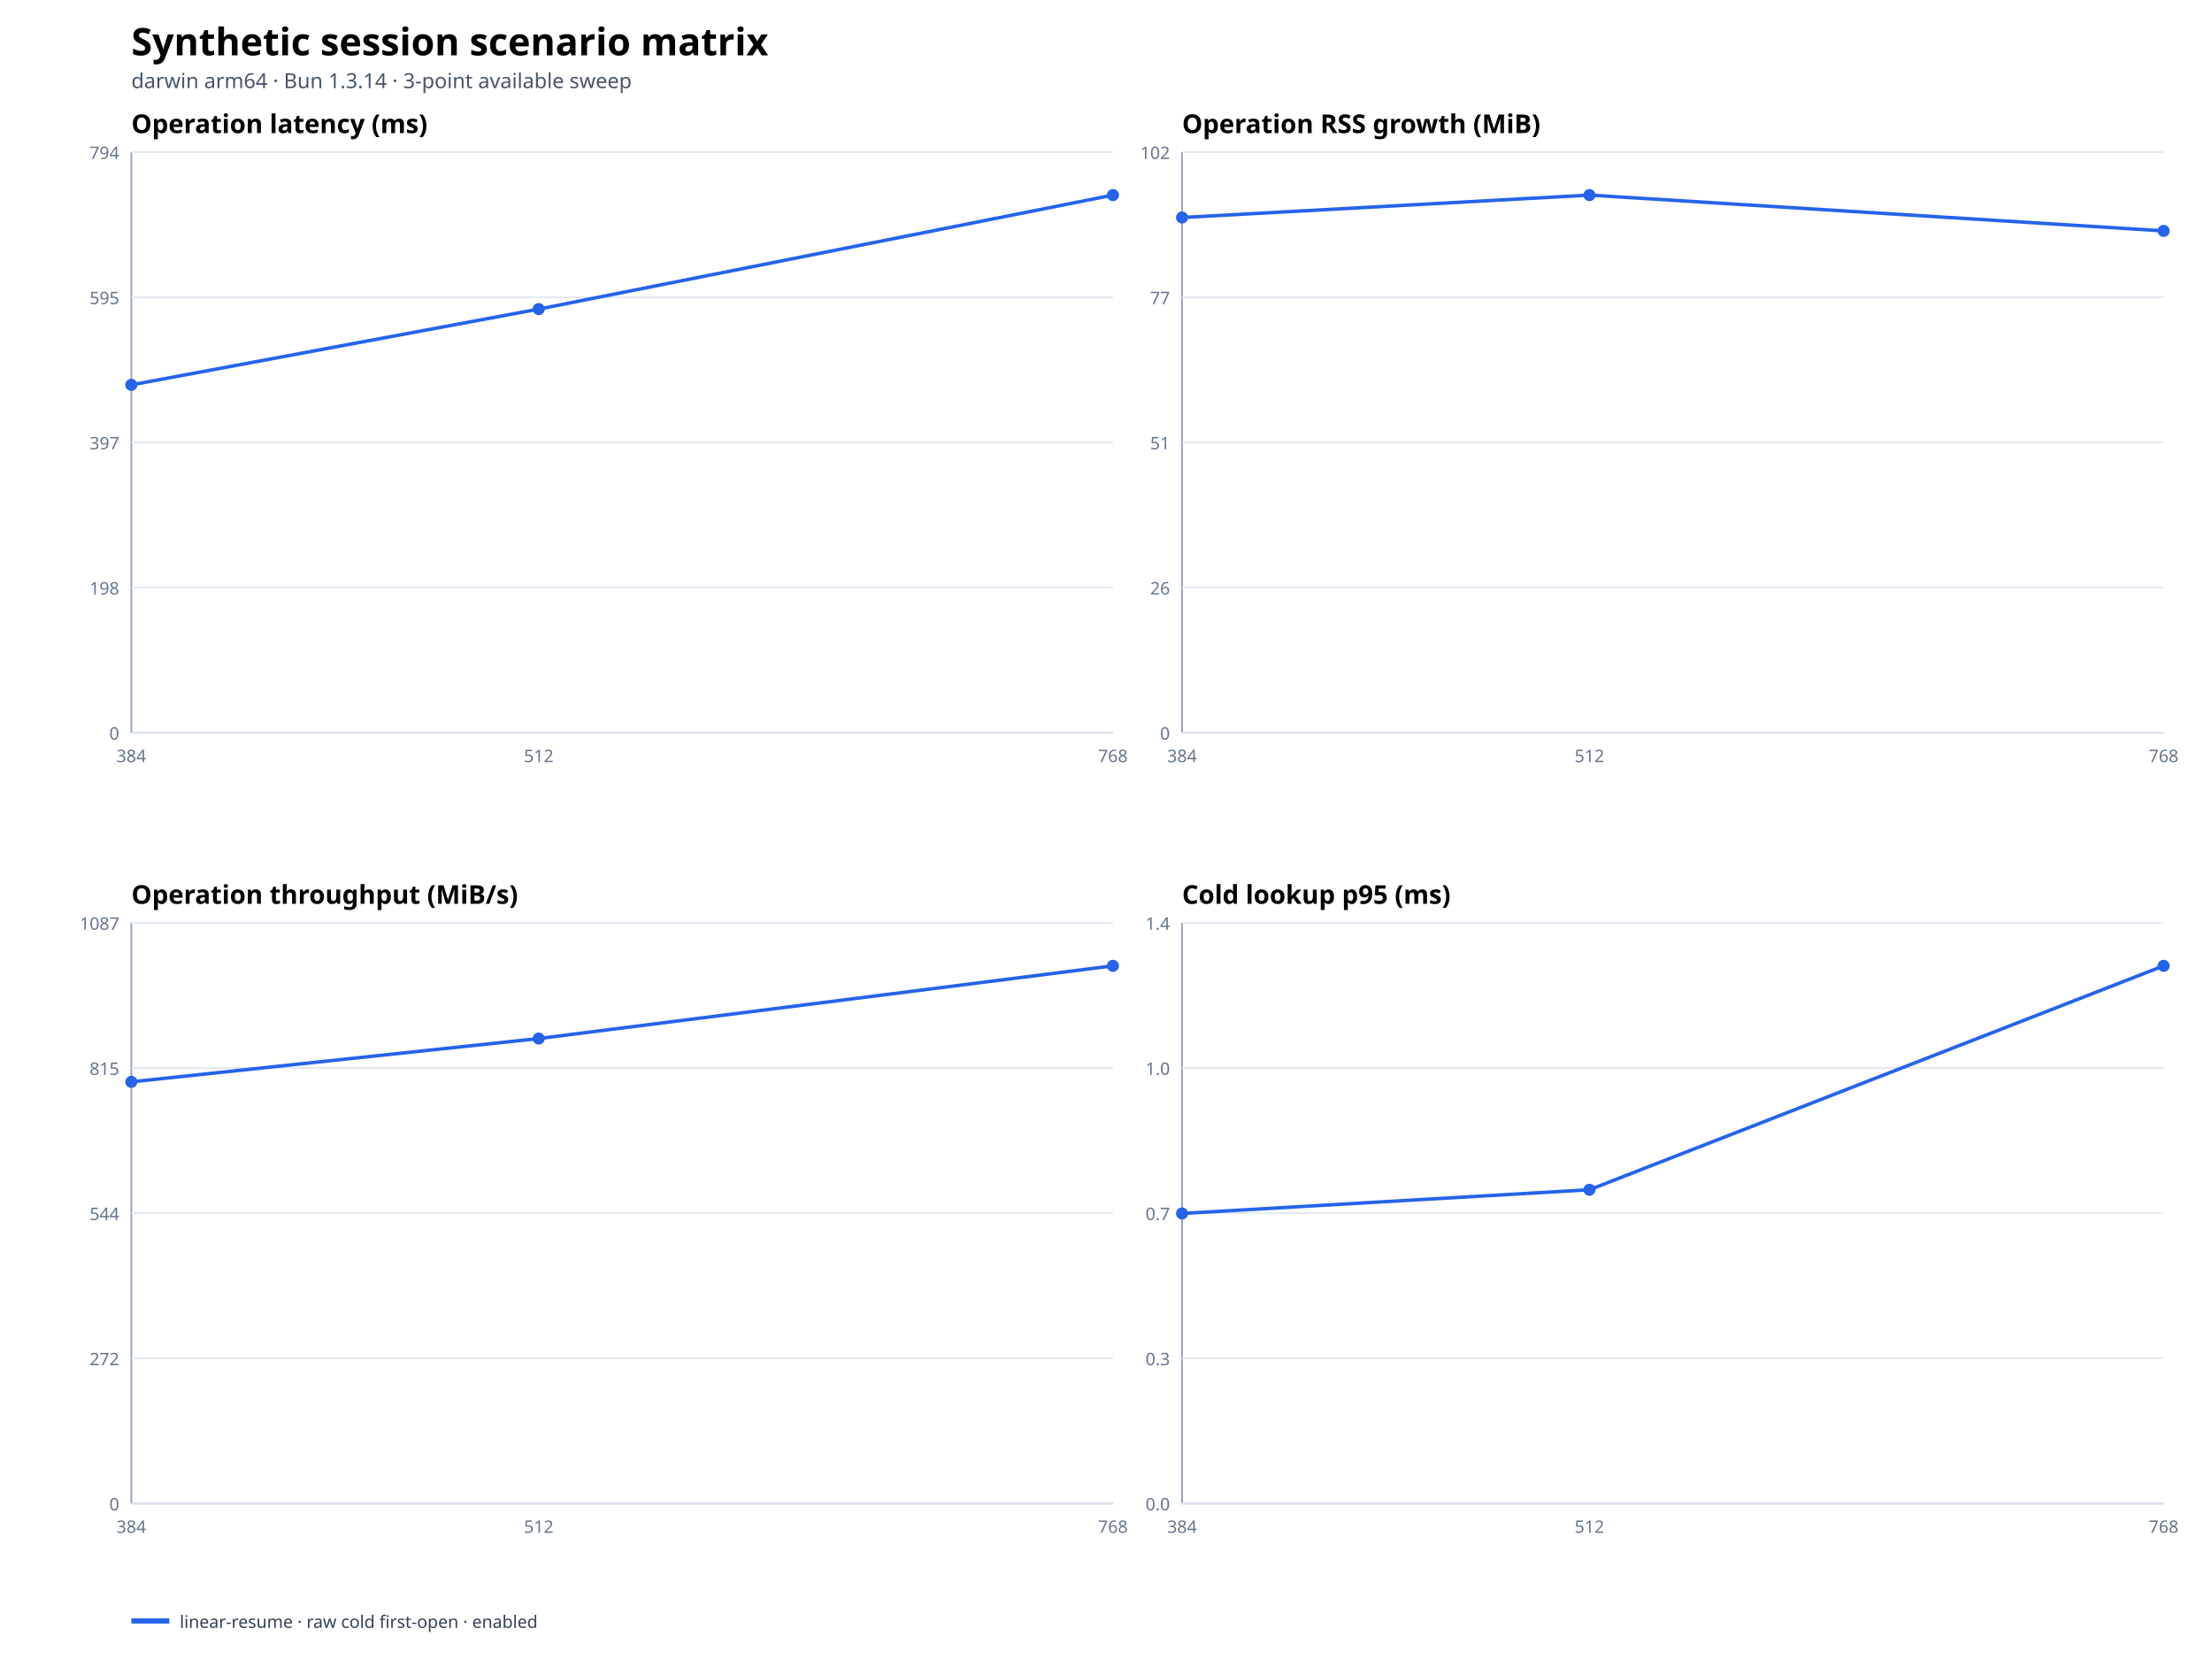
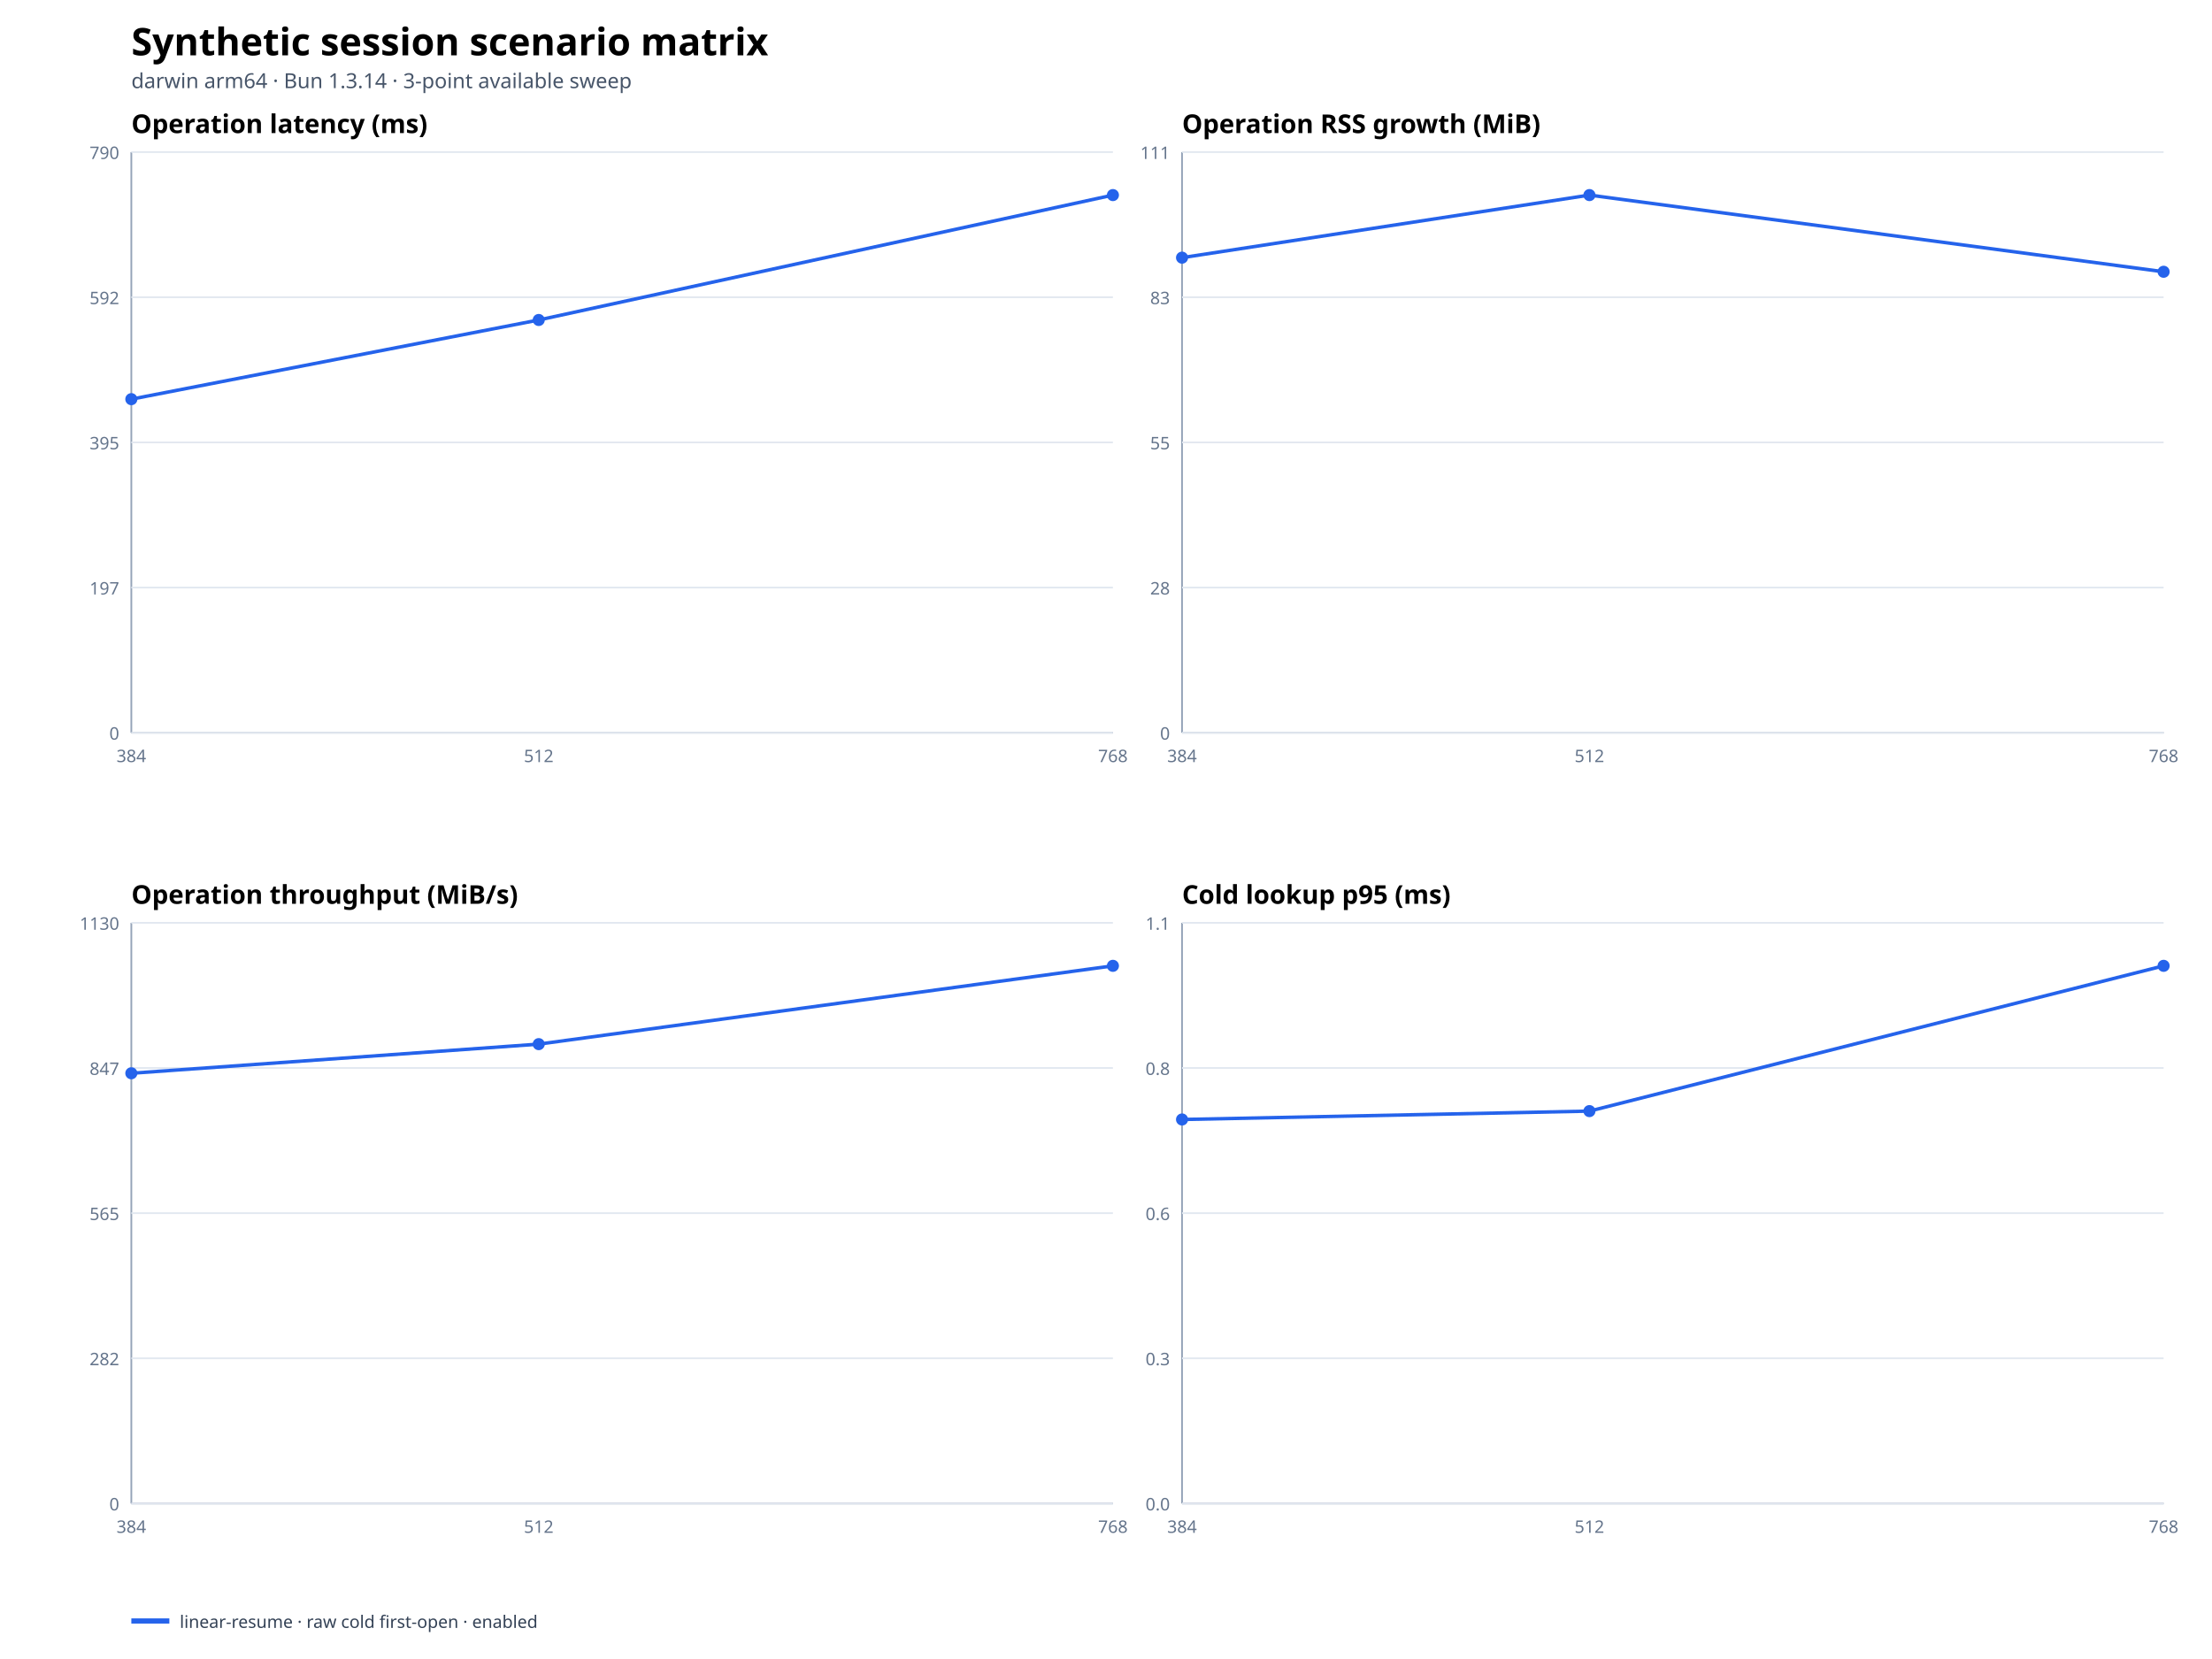
<svg xmlns="http://www.w3.org/2000/svg" width="1280" height="960" viewBox="0 0 1280 960">
  <rect width="100%" height="100%" fill="#ffffff" />
  <text x="76" y="32" font-family="system-ui,sans-serif" font-size="22" font-weight="700">Synthetic session scenario matrix</text>
  <text x="76" y="51" font-family="system-ui,sans-serif" font-size="12" fill="#475569">darwin arm64 · Bun 1.3.14 · 3-point available sweep</text>
  <text x="76" y="77" font-family="system-ui,sans-serif" font-size="15" font-weight="650">Operation latency (ms)</text>
  <line x1="76" y1="424" x2="644" y2="424" stroke="#94a3b8" />
  <line x1="76" y1="88" x2="76" y2="424" stroke="#94a3b8" />
  <line x1="76" y1="424" x2="644" y2="424" stroke="#e2e8f0" />
  <text x="69" y="428" text-anchor="end" font-family="system-ui,sans-serif" font-size="10" fill="#64748b">0</text>
  <line x1="76" y1="340" x2="644" y2="340" stroke="#e2e8f0" />
-   <text x="69" y="344" text-anchor="end" font-family="system-ui,sans-serif" font-size="10" fill="#64748b">198</text>
+   <text x="69" y="344" text-anchor="end" font-family="system-ui,sans-serif" font-size="10" fill="#64748b">197</text>
  <line x1="76" y1="256" x2="644" y2="256" stroke="#e2e8f0" />
-   <text x="69" y="260" text-anchor="end" font-family="system-ui,sans-serif" font-size="10" fill="#64748b">397</text>
+   <text x="69" y="260" text-anchor="end" font-family="system-ui,sans-serif" font-size="10" fill="#64748b">395</text>
  <line x1="76" y1="172" x2="644" y2="172" stroke="#e2e8f0" />
-   <text x="69" y="176" text-anchor="end" font-family="system-ui,sans-serif" font-size="10" fill="#64748b">595</text>
+   <text x="69" y="176" text-anchor="end" font-family="system-ui,sans-serif" font-size="10" fill="#64748b">592</text>
  <line x1="76" y1="88" x2="644" y2="88" stroke="#e2e8f0" />
-   <text x="69" y="92" text-anchor="end" font-family="system-ui,sans-serif" font-size="10" fill="#64748b">794</text>
+   <text x="69" y="92" text-anchor="end" font-family="system-ui,sans-serif" font-size="10" fill="#64748b">790</text>
  <text x="76" y="441" text-anchor="middle" font-family="system-ui,sans-serif" font-size="10" fill="#64748b">384</text>
  <text x="311.741" y="441" text-anchor="middle" font-family="system-ui,sans-serif" font-size="10" fill="#64748b">512</text>
  <text x="644" y="441" text-anchor="middle" font-family="system-ui,sans-serif" font-size="10" fill="#64748b">768</text>
-   <polyline fill="none" stroke="#2563eb" stroke-width="2" points="76,222.71 311.741,178.86 644,112.889" />
-   <circle cx="76" cy="222.71" r="3.5" fill="#2563eb" />
-   <circle cx="311.741" cy="178.86" r="3.5" fill="#2563eb" />
+   <polyline fill="none" stroke="#2563eb" stroke-width="2" points="76,230.981 311.741,185.16 644,112.889" />
+   <circle cx="76" cy="230.981" r="3.5" fill="#2563eb" />
+   <circle cx="311.741" cy="185.16" r="3.5" fill="#2563eb" />
  <circle cx="644" cy="112.889" r="3.5" fill="#2563eb" />
  <text x="684" y="77" font-family="system-ui,sans-serif" font-size="15" font-weight="650">Operation RSS growth (MiB)</text>
  <line x1="684" y1="424" x2="1252" y2="424" stroke="#94a3b8" />
  <line x1="684" y1="88" x2="684" y2="424" stroke="#94a3b8" />
  <line x1="684" y1="424" x2="1252" y2="424" stroke="#e2e8f0" />
  <text x="677" y="428" text-anchor="end" font-family="system-ui,sans-serif" font-size="10" fill="#64748b">0</text>
  <line x1="684" y1="340" x2="1252" y2="340" stroke="#e2e8f0" />
-   <text x="677" y="344" text-anchor="end" font-family="system-ui,sans-serif" font-size="10" fill="#64748b">26</text>
+   <text x="677" y="344" text-anchor="end" font-family="system-ui,sans-serif" font-size="10" fill="#64748b">28</text>
  <line x1="684" y1="256" x2="1252" y2="256" stroke="#e2e8f0" />
-   <text x="677" y="260" text-anchor="end" font-family="system-ui,sans-serif" font-size="10" fill="#64748b">51</text>
+   <text x="677" y="260" text-anchor="end" font-family="system-ui,sans-serif" font-size="10" fill="#64748b">55</text>
  <line x1="684" y1="172" x2="1252" y2="172" stroke="#e2e8f0" />
-   <text x="677" y="176" text-anchor="end" font-family="system-ui,sans-serif" font-size="10" fill="#64748b">77</text>
+   <text x="677" y="176" text-anchor="end" font-family="system-ui,sans-serif" font-size="10" fill="#64748b">83</text>
  <line x1="684" y1="88" x2="1252" y2="88" stroke="#e2e8f0" />
-   <text x="677" y="92" text-anchor="end" font-family="system-ui,sans-serif" font-size="10" fill="#64748b">102</text>
+   <text x="677" y="92" text-anchor="end" font-family="system-ui,sans-serif" font-size="10" fill="#64748b">111</text>
  <text x="684" y="441" text-anchor="middle" font-family="system-ui,sans-serif" font-size="10" fill="#64748b">384</text>
  <text x="919.741" y="441" text-anchor="middle" font-family="system-ui,sans-serif" font-size="10" fill="#64748b">512</text>
  <text x="1252" y="441" text-anchor="middle" font-family="system-ui,sans-serif" font-size="10" fill="#64748b">768</text>
-   <polyline fill="none" stroke="#2563eb" stroke-width="2" points="684,125.865 919.741,112.889 1252,133.609" />
-   <circle cx="684" cy="125.865" r="3.5" fill="#2563eb" />
+   <polyline fill="none" stroke="#2563eb" stroke-width="2" points="684,149.097 919.741,112.889 1252,157.259" />
+   <circle cx="684" cy="149.097" r="3.5" fill="#2563eb" />
  <circle cx="919.741" cy="112.889" r="3.5" fill="#2563eb" />
-   <circle cx="1252" cy="133.609" r="3.5" fill="#2563eb" />
+   <circle cx="1252" cy="157.259" r="3.5" fill="#2563eb" />
  <text x="76" y="523" font-family="system-ui,sans-serif" font-size="15" font-weight="650">Operation throughput (MiB/s)</text>
  <line x1="76" y1="870" x2="644" y2="870" stroke="#94a3b8" />
  <line x1="76" y1="534" x2="76" y2="870" stroke="#94a3b8" />
  <line x1="76" y1="870" x2="644" y2="870" stroke="#e2e8f0" />
  <text x="69" y="874" text-anchor="end" font-family="system-ui,sans-serif" font-size="10" fill="#64748b">0</text>
  <line x1="76" y1="786" x2="644" y2="786" stroke="#e2e8f0" />
-   <text x="69" y="790" text-anchor="end" font-family="system-ui,sans-serif" font-size="10" fill="#64748b">272</text>
+   <text x="69" y="790" text-anchor="end" font-family="system-ui,sans-serif" font-size="10" fill="#64748b">282</text>
  <line x1="76" y1="702" x2="644" y2="702" stroke="#e2e8f0" />
-   <text x="69" y="706" text-anchor="end" font-family="system-ui,sans-serif" font-size="10" fill="#64748b">544</text>
+   <text x="69" y="706" text-anchor="end" font-family="system-ui,sans-serif" font-size="10" fill="#64748b">565</text>
  <line x1="76" y1="618" x2="644" y2="618" stroke="#e2e8f0" />
-   <text x="69" y="622" text-anchor="end" font-family="system-ui,sans-serif" font-size="10" fill="#64748b">815</text>
+   <text x="69" y="622" text-anchor="end" font-family="system-ui,sans-serif" font-size="10" fill="#64748b">847</text>
  <line x1="76" y1="534" x2="644" y2="534" stroke="#e2e8f0" />
-   <text x="69" y="538" text-anchor="end" font-family="system-ui,sans-serif" font-size="10" fill="#64748b">1087</text>
+   <text x="69" y="538" text-anchor="end" font-family="system-ui,sans-serif" font-size="10" fill="#64748b">1130</text>
  <text x="76" y="887" text-anchor="middle" font-family="system-ui,sans-serif" font-size="10" fill="#64748b">384</text>
  <text x="311.741" y="887" text-anchor="middle" font-family="system-ui,sans-serif" font-size="10" fill="#64748b">512</text>
  <text x="644" y="887" text-anchor="middle" font-family="system-ui,sans-serif" font-size="10" fill="#64748b">768</text>
-   <polyline fill="none" stroke="#2563eb" stroke-width="2" points="76,626.017 311.741,600.963 644,558.889" />
-   <circle cx="76" cy="626.017" r="3.5" fill="#2563eb" />
-   <circle cx="311.741" cy="600.963" r="3.5" fill="#2563eb" />
+   <polyline fill="none" stroke="#2563eb" stroke-width="2" points="76,621.057 311.741,604.198 644,558.889" />
+   <circle cx="76" cy="621.057" r="3.5" fill="#2563eb" />
+   <circle cx="311.741" cy="604.198" r="3.5" fill="#2563eb" />
  <circle cx="644" cy="558.889" r="3.5" fill="#2563eb" />
  <text x="684" y="523" font-family="system-ui,sans-serif" font-size="15" font-weight="650">Cold lookup p95 (ms)</text>
  <line x1="684" y1="870" x2="1252" y2="870" stroke="#94a3b8" />
  <line x1="684" y1="534" x2="684" y2="870" stroke="#94a3b8" />
  <line x1="684" y1="870" x2="1252" y2="870" stroke="#e2e8f0" />
  <text x="677" y="874" text-anchor="end" font-family="system-ui,sans-serif" font-size="10" fill="#64748b">0.0</text>
  <line x1="684" y1="786" x2="1252" y2="786" stroke="#e2e8f0" />
  <text x="677" y="790" text-anchor="end" font-family="system-ui,sans-serif" font-size="10" fill="#64748b">0.3</text>
  <line x1="684" y1="702" x2="1252" y2="702" stroke="#e2e8f0" />
-   <text x="677" y="706" text-anchor="end" font-family="system-ui,sans-serif" font-size="10" fill="#64748b">0.7</text>
+   <text x="677" y="706" text-anchor="end" font-family="system-ui,sans-serif" font-size="10" fill="#64748b">0.6</text>
  <line x1="684" y1="618" x2="1252" y2="618" stroke="#e2e8f0" />
-   <text x="677" y="622" text-anchor="end" font-family="system-ui,sans-serif" font-size="10" fill="#64748b">1.0</text>
+   <text x="677" y="622" text-anchor="end" font-family="system-ui,sans-serif" font-size="10" fill="#64748b">0.8</text>
  <line x1="684" y1="534" x2="1252" y2="534" stroke="#e2e8f0" />
-   <text x="677" y="538" text-anchor="end" font-family="system-ui,sans-serif" font-size="10" fill="#64748b">1.4</text>
+   <text x="677" y="538" text-anchor="end" font-family="system-ui,sans-serif" font-size="10" fill="#64748b">1.1</text>
  <text x="684" y="887" text-anchor="middle" font-family="system-ui,sans-serif" font-size="10" fill="#64748b">384</text>
  <text x="919.741" y="887" text-anchor="middle" font-family="system-ui,sans-serif" font-size="10" fill="#64748b">512</text>
  <text x="1252" y="887" text-anchor="middle" font-family="system-ui,sans-serif" font-size="10" fill="#64748b">768</text>
-   <polyline fill="none" stroke="#2563eb" stroke-width="2" points="684,702.183 919.741,688.467 1252,558.889" />
-   <circle cx="684" cy="702.183" r="3.5" fill="#2563eb" />
-   <circle cx="919.741" cy="688.467" r="3.5" fill="#2563eb" />
+   <polyline fill="none" stroke="#2563eb" stroke-width="2" points="684,647.804 919.741,642.957 1252,558.889" />
+   <circle cx="684" cy="647.804" r="3.5" fill="#2563eb" />
+   <circle cx="919.741" cy="642.957" r="3.5" fill="#2563eb" />
  <circle cx="1252" cy="558.889" r="3.5" fill="#2563eb" />
  <line x1="76" y1="938" x2="98" y2="938" stroke="#2563eb" stroke-width="3" />
  <text x="104" y="942" font-family="system-ui,sans-serif" font-size="10" fill="#334155">linear-resume · raw cold first-open · enabled</text>
</svg>
